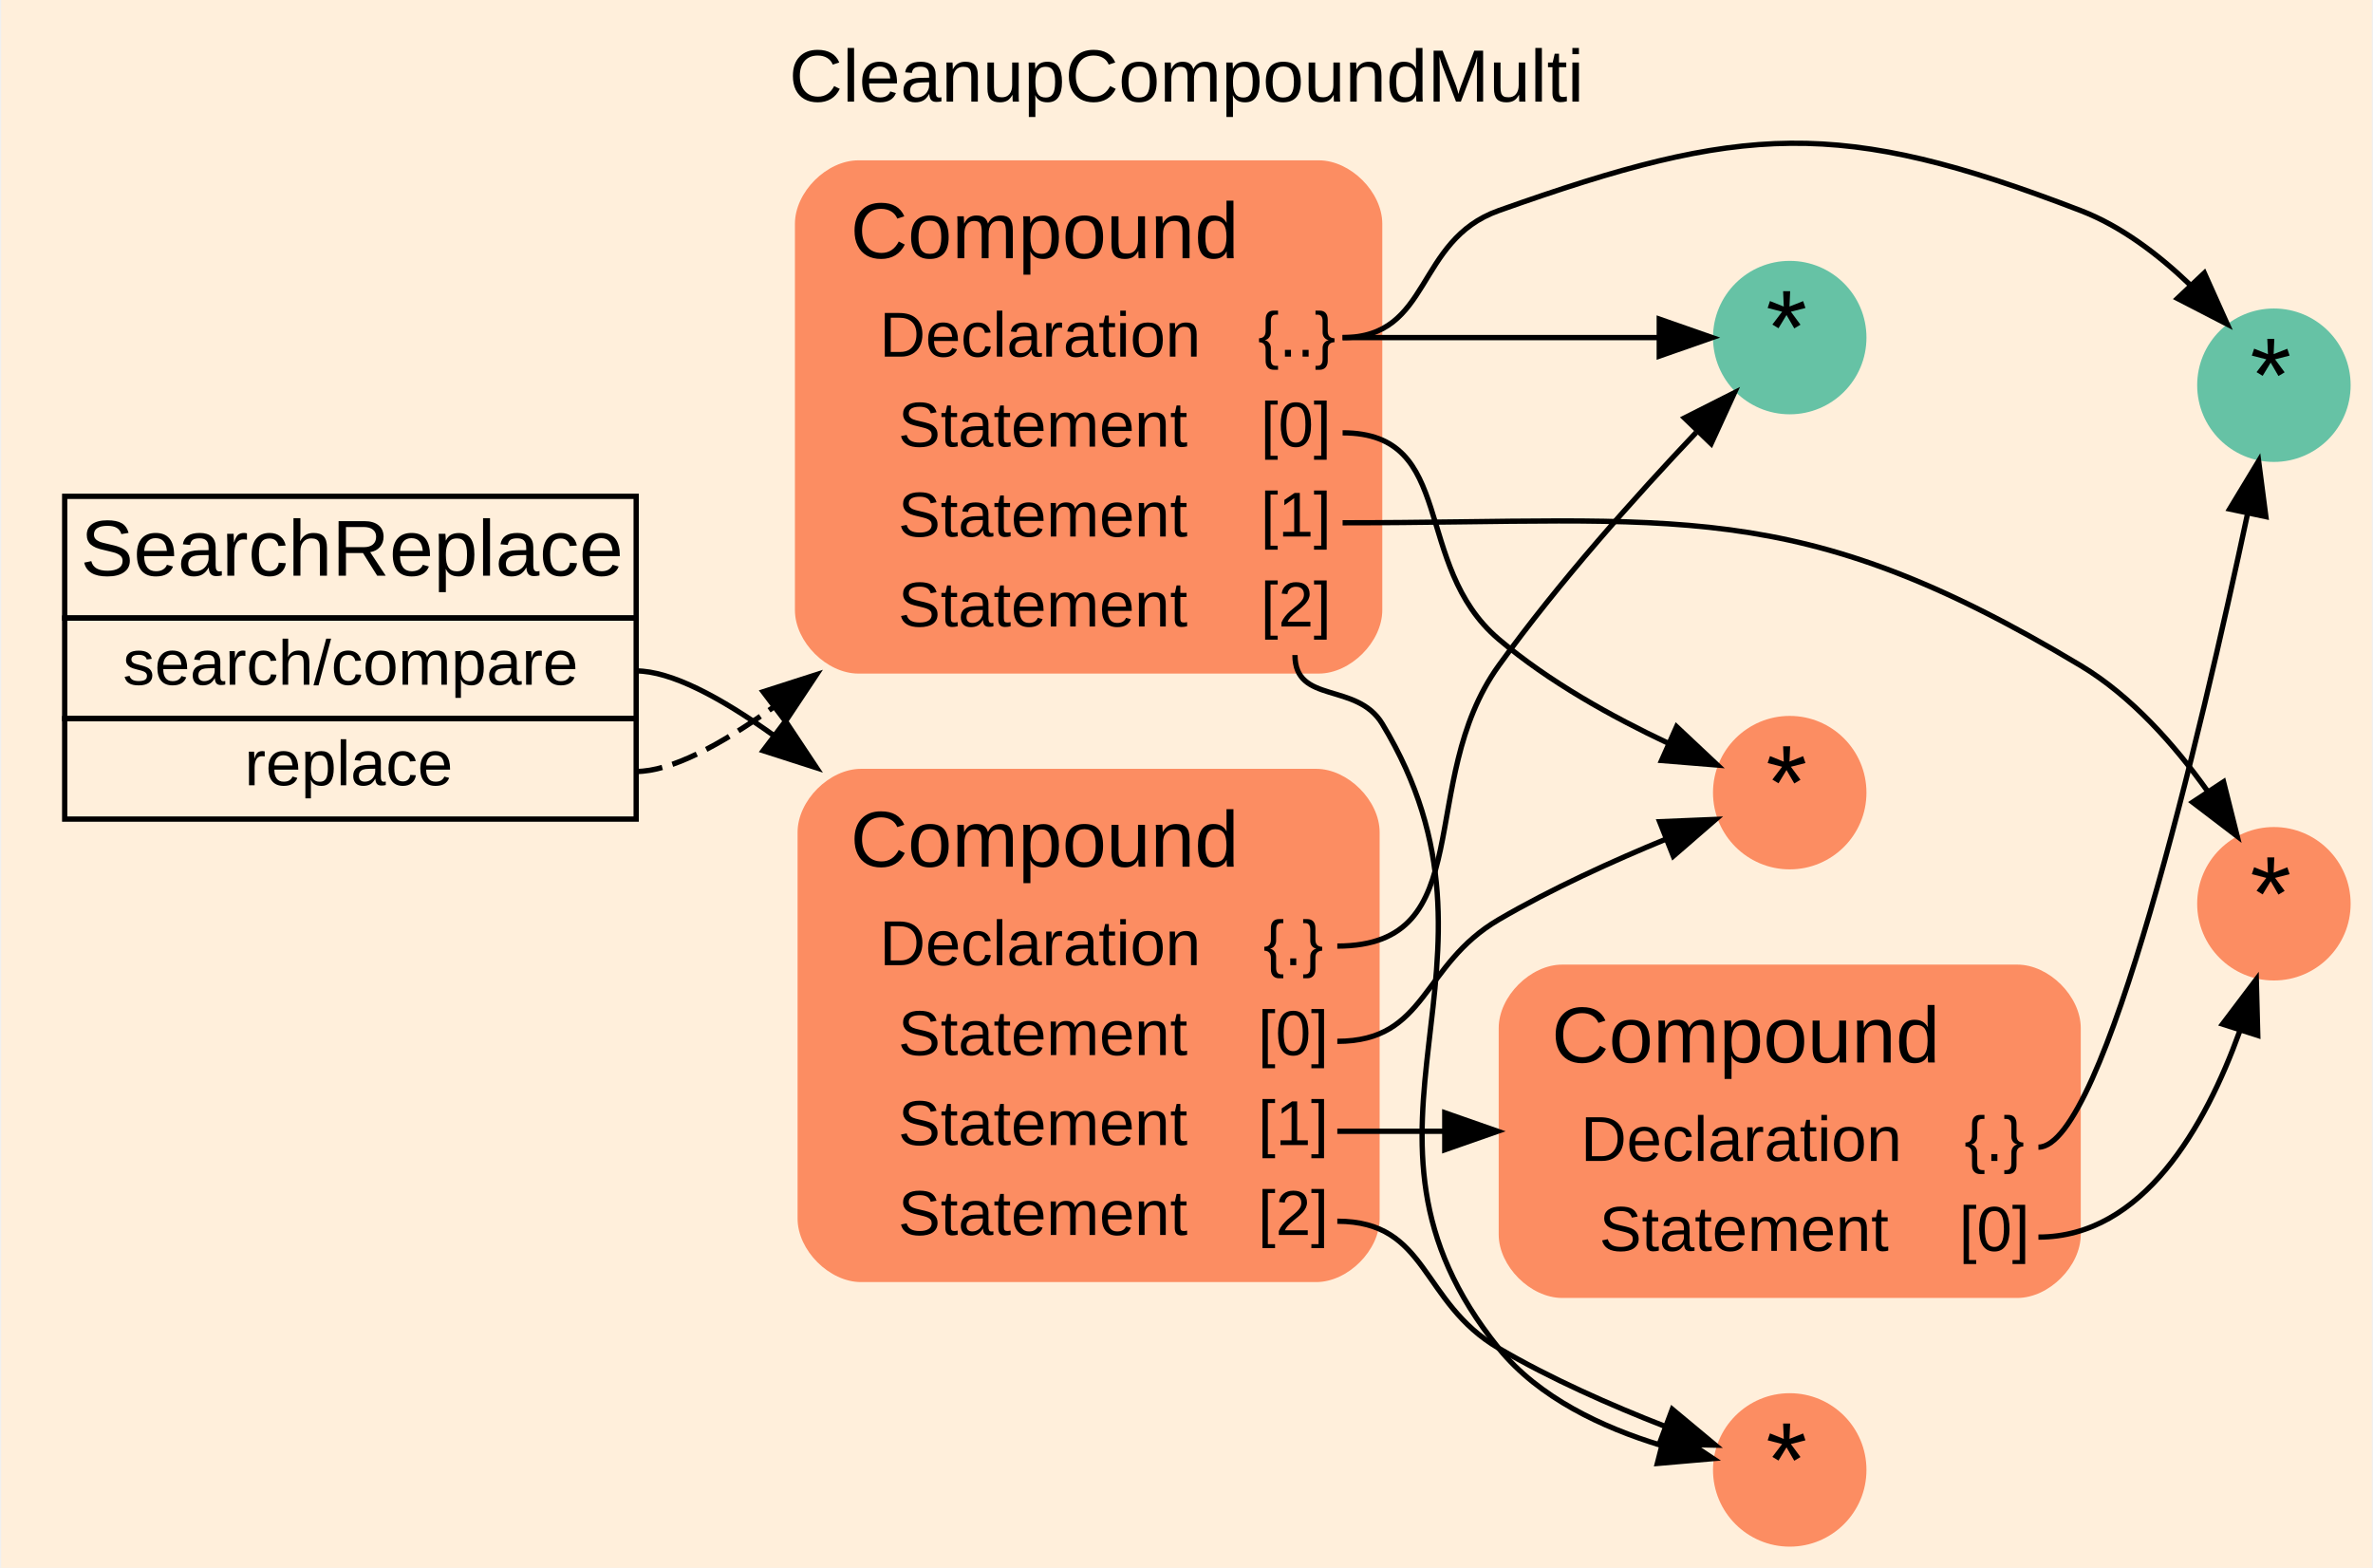
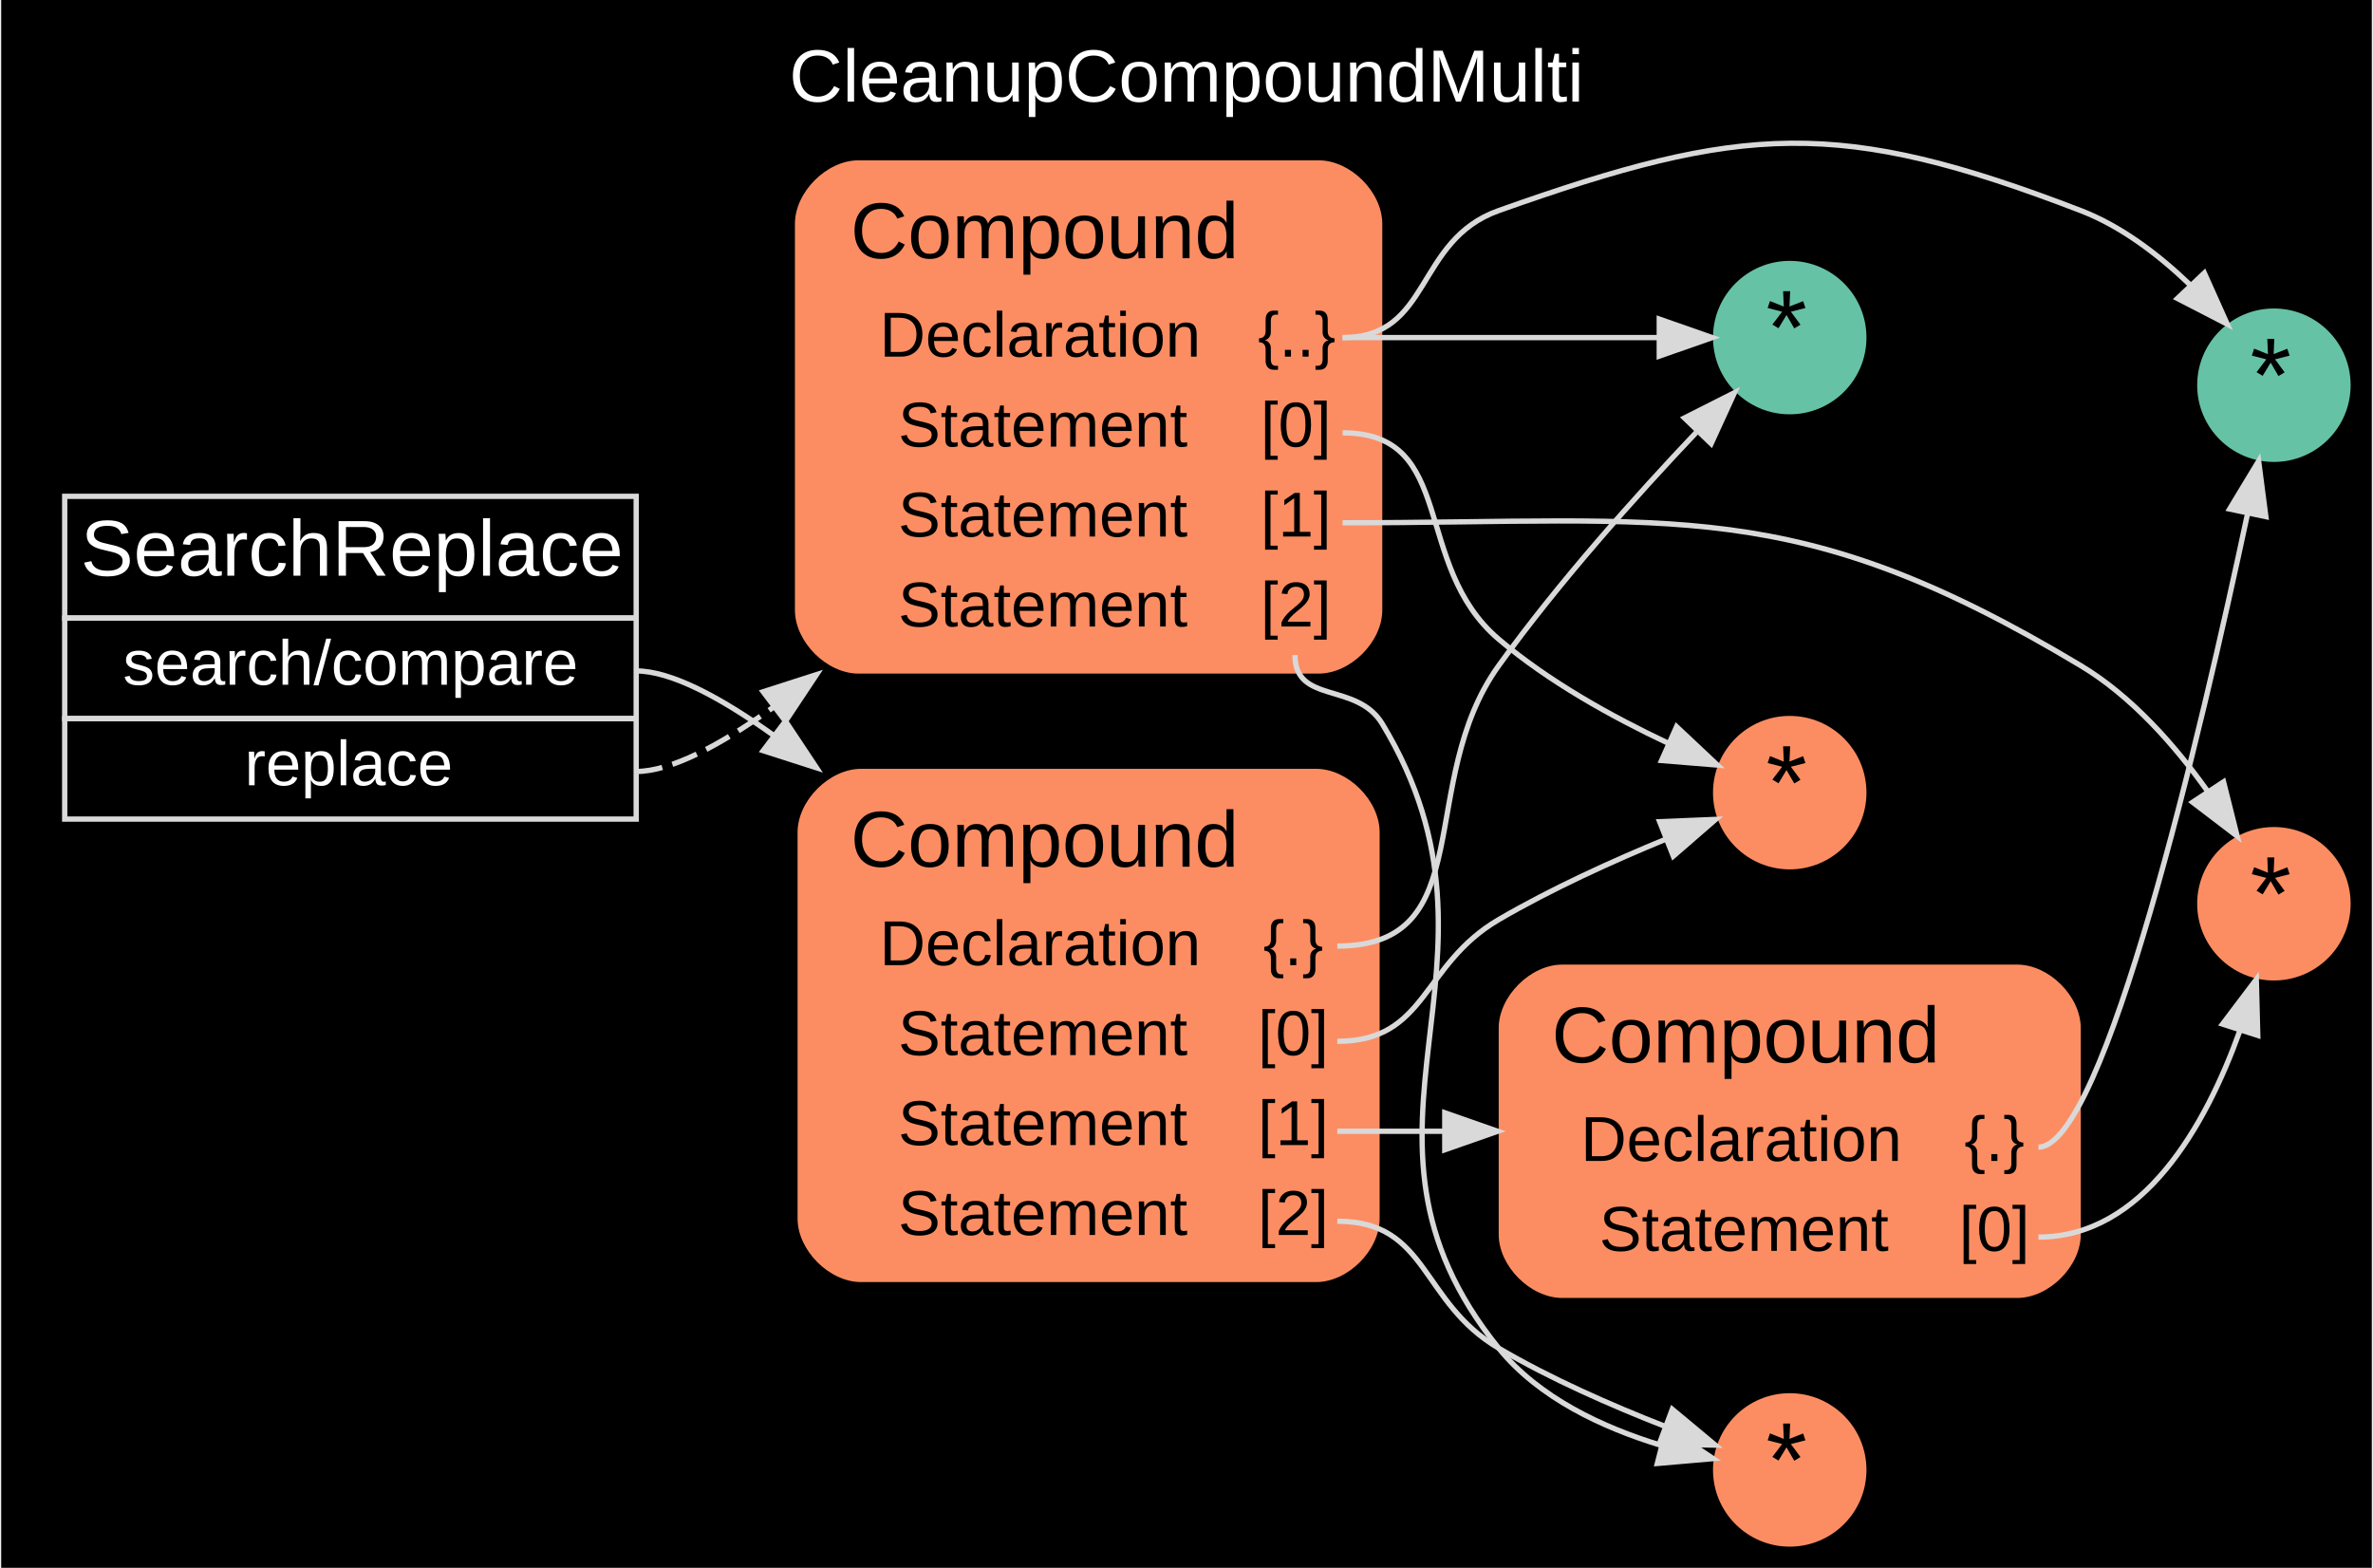
<svg xmlns="http://www.w3.org/2000/svg" width="448pt" height="296pt" viewBox="0.00 0.00 448.00 296.30">
  <g id="graph0" class="graph" transform="scale(1 1) rotate(0) translate(4 292.3017)">
-     <polygon fill="#ffefdb" stroke="transparent" points="-4,4 -4,-292.302 444,-292.302 444,4 -4,4" />
-     <text text-anchor="middle" x="220" y="-273.102" font-family="Arial" font-size="14.00" fill="#000000">CleanupCompoundMulti</text>
+     <polygon fill="#000000" stroke="transparent" points="-4,4 -4,-292.302 444,-292.302 444,4 -4,4" />
+     <text text-anchor="middle" x="220" y="-273.102" font-family="Arial" font-size="14.00" fill="#ffffff">CleanupCompoundMulti</text>
    <g id="node1" class="node">
-       <polygon fill="#ffefdb" stroke="transparent" points="124,-203 0,-203 0,-134 124,-134 124,-203" />
-       <polygon fill="none" stroke="#000000" points="8,-175.5 8,-198.5 116,-198.5 116,-175.5 8,-175.5" />
-       <text text-anchor="start" x="11" y="-183.5" font-family="Arial" font-size="15.00" fill="#000000">SearchReplace</text>
-       <polygon fill="none" stroke="#000000" points="8,-156.5 8,-175.5 116,-175.5 116,-156.5 8,-156.5" />
-       <text text-anchor="start" x="19" y="-162.9" font-family="Arial" font-size="12.00" fill="#000000">search/compare</text>
-       <polygon fill="none" stroke="#000000" points="8,-137.5 8,-156.5 116,-156.5 116,-137.5 8,-137.5" />
-       <text text-anchor="start" x="42" y="-143.9" font-family="Arial" font-size="12.00" fill="#000000">replace</text>
+       <polygon fill="#000000" stroke="transparent" points="124,-203 0,-203 0,-134 124,-134 124,-203" />
+       <polygon fill="none" stroke="#d9d9d9" points="8,-175.5 8,-198.5 116,-198.5 116,-175.5 8,-175.5" />
+       <text text-anchor="start" x="11" y="-183.5" font-family="Arial" font-size="15.00" fill="#ffffff">SearchReplace</text>
+       <polygon fill="none" stroke="#d9d9d9" points="8,-156.5 8,-175.5 116,-175.5 116,-156.5 8,-156.5" />
+       <text text-anchor="start" x="19" y="-162.9" font-family="Arial" font-size="12.00" fill="#ffffff">search/compare</text>
+       <polygon fill="none" stroke="#d9d9d9" points="8,-137.5 8,-156.5 116,-156.5 116,-137.5 8,-137.5" />
+       <text text-anchor="start" x="42" y="-143.9" font-family="Arial" font-size="12.00" fill="#ffffff">replace</text>
    </g>
    <g id="node2" class="node">
      <path fill="#fc8d62" stroke="transparent" d="M244.5,-147C244.5,-147 158.5,-147 158.5,-147 152.5,-147 146.5,-141 146.5,-135 146.5,-135 146.5,-62 146.5,-62 146.5,-56 152.5,-50 158.5,-50 158.5,-50 244.5,-50 244.5,-50 250.5,-50 256.5,-56 256.5,-62 256.5,-62 256.5,-135 256.5,-135 256.5,-141 250.5,-147 244.5,-147" />
      <text text-anchor="start" x="156.5" y="-128.5" font-family="Arial" font-size="15.00" fill="#000000">Compound</text>
      <text text-anchor="start" x="162" y="-109.9" font-family="Arial" font-size="12.00" fill="#000000">Declaration</text>
      <text text-anchor="start" x="234.5" y="-109.9" font-family="Arial" font-size="12.00" fill="#000000">{.}</text>
      <text text-anchor="start" x="165.5" y="-92.9" font-family="Arial" font-size="12.00" fill="#000000">Statement</text>
      <text text-anchor="start" x="233.5" y="-92.9" font-family="Arial" font-size="12.00" fill="#000000">[0]</text>
      <text text-anchor="start" x="165.5" y="-75.9" font-family="Arial" font-size="12.00" fill="#000000">Statement</text>
      <text text-anchor="start" x="233.5" y="-75.9" font-family="Arial" font-size="12.00" fill="#000000">[1]</text>
      <text text-anchor="start" x="165.5" y="-58.9" font-family="Arial" font-size="12.00" fill="#000000">Statement</text>
      <text text-anchor="start" x="233.5" y="-58.9" font-family="Arial" font-size="12.00" fill="#000000">[2]</text>
    </g>
    <g id="edge1" class="edge">
-       <path fill="none" stroke="#000000" d="M116,-165.5C122.547,-165.5 131.833,-160.571 141.89,-153.386" />
-       <polygon fill="#000000" stroke="#000000" points="144.218,-156.015 150.084,-147.192 139.996,-150.431 144.218,-156.015" />
+       <path fill="none" stroke="#d9d9d9" d="M116,-165.5C122.547,-165.5 131.833,-160.571 141.89,-153.386" />
+       <polygon fill="#d9d9d9" stroke="#d9d9d9" points="144.218,-156.015 150.084,-147.192 139.996,-150.431 144.218,-156.015" />
    </g>
    <g id="node9" class="node">
      <path fill="#fc8d62" stroke="transparent" d="M245,-262C245,-262 158,-262 158,-262 152,-262 146,-256 146,-250 146,-250 146,-177 146,-177 146,-171 152,-165 158,-165 158,-165 245,-165 245,-165 251,-165 257,-171 257,-177 257,-177 257,-250 257,-250 257,-256 251,-262 245,-262" />
      <text text-anchor="start" x="156.5" y="-243.5" font-family="Arial" font-size="15.00" fill="#000000">Compound</text>
      <text text-anchor="start" x="162" y="-224.9" font-family="Arial" font-size="12.00" fill="#000000">Declaration</text>
      <text text-anchor="start" x="233.5" y="-224.9" font-family="Arial" font-size="12.00" fill="#000000">{..}</text>
      <text text-anchor="start" x="165.5" y="-207.9" font-family="Arial" font-size="12.00" fill="#000000">Statement</text>
      <text text-anchor="start" x="234" y="-207.9" font-family="Arial" font-size="12.00" fill="#000000">[0]</text>
      <text text-anchor="start" x="165.5" y="-190.9" font-family="Arial" font-size="12.00" fill="#000000">Statement</text>
      <text text-anchor="start" x="234" y="-190.9" font-family="Arial" font-size="12.00" fill="#000000">[1]</text>
      <text text-anchor="start" x="165.5" y="-173.9" font-family="Arial" font-size="12.00" fill="#000000">Statement</text>
      <text text-anchor="start" x="234" y="-173.9" font-family="Arial" font-size="12.00" fill="#000000">[2]</text>
    </g>
    <g id="edge2" class="edge">
-       <path fill="none" stroke="#000000" stroke-dasharray="5,2" d="M116,-146.5C122.547,-146.5 131.833,-151.429 141.89,-158.614" />
-       <polygon fill="#000000" stroke="#000000" points="139.996,-161.569 150.084,-164.808 144.218,-155.985 139.996,-161.569" />
+       <path fill="none" stroke="#d9d9d9" stroke-dasharray="5,2" d="M116,-146.5C122.547,-146.5 131.833,-151.429 141.89,-158.614" />
+       <polygon fill="#d9d9d9" stroke="#d9d9d9" points="139.996,-161.569 150.084,-164.808 144.218,-155.985 139.996,-161.569" />
    </g>
    <g id="node3" class="node">
      <ellipse fill="#66c2a5" stroke="#000000" stroke-width="0" cx="334" cy="-228.5" rx="14.5" ry="14.5" />
      <text text-anchor="start" x="329.5" y="-223.5" font-family="Arial" font-size="20.00" fill="#000000">*</text>
    </g>
    <g id="edge3" class="edge">
-       <path fill="none" stroke="#000000" d="M248.5,-113.5C275.678,-113.5 263.122,-144.443 279,-166.5 290.338,-182.251 304.996,-198.614 316.328,-210.573" />
-       <polygon fill="#000000" stroke="#000000" points="314.104,-213.31 323.56,-218.087 319.147,-208.455 314.104,-213.31" />
+       <path fill="none" stroke="#d9d9d9" d="M248.5,-113.5C275.678,-113.5 263.122,-144.443 279,-166.5 290.338,-182.251 304.996,-198.614 316.328,-210.573" />
+       <polygon fill="#d9d9d9" stroke="#d9d9d9" points="314.104,-213.31 323.56,-218.087 319.147,-208.455 314.104,-213.31" />
    </g>
    <g id="node4" class="node">
      <ellipse fill="#fc8d62" stroke="#000000" stroke-width="0" cx="334" cy="-142.5" rx="14.5" ry="14.5" />
      <text text-anchor="start" x="329.5" y="-137.5" font-family="Arial" font-size="20.00" fill="#000000">*</text>
    </g>
    <g id="edge4" class="edge">
-       <path fill="none" stroke="#000000" d="M248.5,-95.5C265.478,-95.5 264.341,-109.935 279,-118.5 288.985,-124.334 300.651,-129.621 310.663,-133.738" />
-       <polygon fill="#000000" stroke="#000000" points="309.415,-137.008 320.001,-137.443 311.997,-130.502 309.415,-137.008" />
+       <path fill="none" stroke="#d9d9d9" d="M248.5,-95.5C265.478,-95.5 264.341,-109.935 279,-118.5 288.985,-124.334 300.651,-129.621 310.663,-133.738" />
+       <polygon fill="#d9d9d9" stroke="#d9d9d9" points="309.415,-137.008 320.001,-137.443 311.997,-130.502 309.415,-137.008" />
    </g>
    <g id="node5" class="node">
      <path fill="#fc8d62" stroke="transparent" d="M377,-110C377,-110 291,-110 291,-110 285,-110 279,-104 279,-98 279,-98 279,-59 279,-59 279,-53 285,-47 291,-47 291,-47 377,-47 377,-47 383,-47 389,-53 389,-59 389,-59 389,-98 389,-98 389,-104 383,-110 377,-110" />
      <text text-anchor="start" x="289" y="-91.5" font-family="Arial" font-size="15.00" fill="#000000">Compound</text>
      <text text-anchor="start" x="294.5" y="-72.9" font-family="Arial" font-size="12.00" fill="#000000">Declaration</text>
      <text text-anchor="start" x="367" y="-72.9" font-family="Arial" font-size="12.00" fill="#000000">{.}</text>
      <text text-anchor="start" x="298" y="-55.9" font-family="Arial" font-size="12.00" fill="#000000">Statement</text>
      <text text-anchor="start" x="366" y="-55.9" font-family="Arial" font-size="12.00" fill="#000000">[0]</text>
    </g>
    <g id="edge5" class="edge">
-       <path fill="none" stroke="#000000" d="M248.5,-78.5C255.082,-78.5 261.95,-78.5 268.806,-78.5" />
-       <polygon fill="#000000" stroke="#000000" points="268.808,-82 278.808,-78.5 268.808,-75 268.808,-82" />
+       <path fill="none" stroke="#d9d9d9" d="M248.5,-78.5C255.082,-78.5 261.95,-78.5 268.806,-78.5" />
+       <polygon fill="#d9d9d9" stroke="#d9d9d9" points="268.808,-82 278.808,-78.5 268.808,-75 268.808,-82" />
    </g>
    <g id="node8" class="node">
      <ellipse fill="#fc8d62" stroke="#000000" stroke-width="0" cx="334" cy="-14.5" rx="14.5" ry="14.5" />
      <text text-anchor="start" x="329.5" y="-9.5" font-family="Arial" font-size="20.00" fill="#000000">*</text>
    </g>
    <g id="edge6" class="edge">
-       <path fill="none" stroke="#000000" d="M248.5,-61.5C265.749,-61.5 264.13,-46.241 279,-37.5 288.801,-31.739 300.317,-26.688 310.272,-22.797" />
-       <polygon fill="#000000" stroke="#000000" points="311.802,-25.962 319.944,-19.182 309.351,-19.405 311.802,-25.962" />
+       <path fill="none" stroke="#d9d9d9" d="M248.5,-61.5C265.749,-61.5 264.13,-46.241 279,-37.5 288.801,-31.739 300.317,-26.688 310.272,-22.797" />
+       <polygon fill="#d9d9d9" stroke="#d9d9d9" points="311.802,-25.962 319.944,-19.182 309.351,-19.405 311.802,-25.962" />
    </g>
    <g id="node6" class="node">
      <ellipse fill="#66c2a5" stroke="#000000" stroke-width="0" cx="425.5" cy="-219.5" rx="14.5" ry="14.5" />
      <text text-anchor="start" x="421" y="-214.5" font-family="Arial" font-size="20.00" fill="#000000">*</text>
    </g>
    <g id="edge7" class="edge">
-       <path fill="none" stroke="#000000" d="M381,-75.5C393.37,-75.5 411.747,-154.073 420.506,-195.139" />
-       <polygon fill="#000000" stroke="#000000" points="417.131,-196.1 422.613,-205.166 423.982,-194.66 417.131,-196.1" />
+       <path fill="none" stroke="#d9d9d9" d="M381,-75.5C393.37,-75.5 411.747,-154.073 420.506,-195.139" />
+       <polygon fill="#d9d9d9" stroke="#d9d9d9" points="417.131,-196.1 422.613,-205.166 423.982,-194.66 417.131,-196.1" />
    </g>
    <g id="node7" class="node">
      <ellipse fill="#fc8d62" stroke="#000000" stroke-width="0" cx="425.5" cy="-121.5" rx="14.5" ry="14.5" />
      <text text-anchor="start" x="421" y="-116.5" font-family="Arial" font-size="20.00" fill="#000000">*</text>
    </g>
    <g id="edge8" class="edge">
-       <path fill="none" stroke="#000000" d="M381,-58.5C400.813,-58.5 412.589,-79.545 418.999,-97.309" />
-       <polygon fill="#000000" stroke="#000000" points="415.786,-98.751 422.174,-107.204 422.452,-96.613 415.786,-98.751" />
+       <path fill="none" stroke="#d9d9d9" d="M381,-58.5C400.813,-58.5 412.589,-79.545 418.999,-97.309" />
+       <polygon fill="#d9d9d9" stroke="#d9d9d9" points="415.786,-98.751 422.174,-107.204 422.452,-96.613 415.786,-98.751" />
    </g>
    <g id="edge10" class="edge">
-       <path fill="none" stroke="#000000" d="M249.5,-228.5C269.597,-228.5 292.382,-228.5 309.224,-228.5" />
-       <polygon fill="#000000" stroke="#000000" points="309.345,-232 319.345,-228.5 309.345,-225 309.345,-232" />
+       <path fill="none" stroke="#d9d9d9" d="M249.5,-228.5C269.597,-228.5 292.382,-228.5 309.224,-228.5" />
+       <polygon fill="#d9d9d9" stroke="#d9d9d9" points="309.345,-232 319.345,-228.5 309.345,-225 309.345,-232" />
    </g>
    <g id="edge11" class="edge">
-       <path fill="none" stroke="#000000" d="M249.5,-210.5C271.233,-210.5 262.437,-185.571 279,-171.5 288.476,-163.45 300.56,-156.773 310.986,-151.863" />
-       <polygon fill="#000000" stroke="#000000" points="312.617,-154.968 320.335,-147.71 309.775,-148.571 312.617,-154.968" />
+       <path fill="none" stroke="#d9d9d9" d="M249.5,-210.5C271.233,-210.5 262.437,-185.571 279,-171.5 288.476,-163.45 300.56,-156.773 310.986,-151.863" />
+       <polygon fill="#d9d9d9" stroke="#d9d9d9" points="312.617,-154.968 320.335,-147.71 309.775,-148.571 312.617,-154.968" />
    </g>
    <g id="edge9" class="edge">
-       <path fill="none" stroke="#000000" d="M249.5,-228.5C266.402,-228.5 263.074,-246.84 279,-252.5 325.066,-268.872 343.376,-270.067 389,-252.5 396.673,-249.546 403.736,-244.148 409.563,-238.562" />
-       <polygon fill="#000000" stroke="#000000" points="412.351,-240.708 416.684,-231.039 407.267,-235.896 412.351,-240.708" />
+       <path fill="none" stroke="#d9d9d9" d="M249.5,-228.5C266.402,-228.5 263.074,-246.84 279,-252.5 325.066,-268.872 343.376,-270.067 389,-252.5 396.673,-249.546 403.736,-244.148 409.563,-238.562" />
+       <polygon fill="#d9d9d9" stroke="#d9d9d9" points="412.351,-240.708 416.684,-231.039 407.267,-235.896 412.351,-240.708" />
    </g>
    <g id="edge12" class="edge">
-       <path fill="none" stroke="#000000" d="M249.5,-193.5C312.651,-193.5 334.843,-198.982 389,-166.5 398.604,-160.74 406.758,-151.479 412.906,-142.852" />
-       <polygon fill="#000000" stroke="#000000" points="415.985,-144.541 418.564,-134.264 410.14,-140.689 415.985,-144.541" />
+       <path fill="none" stroke="#d9d9d9" d="M249.5,-193.5C312.651,-193.5 334.843,-198.982 389,-166.5 398.604,-160.74 406.758,-151.479 412.906,-142.852" />
+       <polygon fill="#d9d9d9" stroke="#d9d9d9" points="415.985,-144.541 418.564,-134.264 410.14,-140.689 415.985,-144.541" />
    </g>
    <g id="edge13" class="edge">
-       <path fill="none" stroke="#000000" d="M240.5,-168.5C240.5,-159.164 252.169,-163.489 257,-155.5 284.607,-109.85 245.475,-78.998 279,-37.5 286.591,-28.104 298.69,-22.495 309.611,-19.173" />
-       <polygon fill="#000000" stroke="#000000" points="310.711,-22.505 319.534,-16.639 308.979,-15.722 310.711,-22.505" />
+       <path fill="none" stroke="#d9d9d9" d="M240.5,-168.5C240.5,-159.164 252.169,-163.489 257,-155.5 284.607,-109.85 245.475,-78.998 279,-37.5 286.591,-28.104 298.69,-22.495 309.611,-19.173" />
+       <polygon fill="#d9d9d9" stroke="#d9d9d9" points="310.711,-22.505 319.534,-16.639 308.979,-15.722 310.711,-22.505" />
    </g>
  </g>
</svg>
